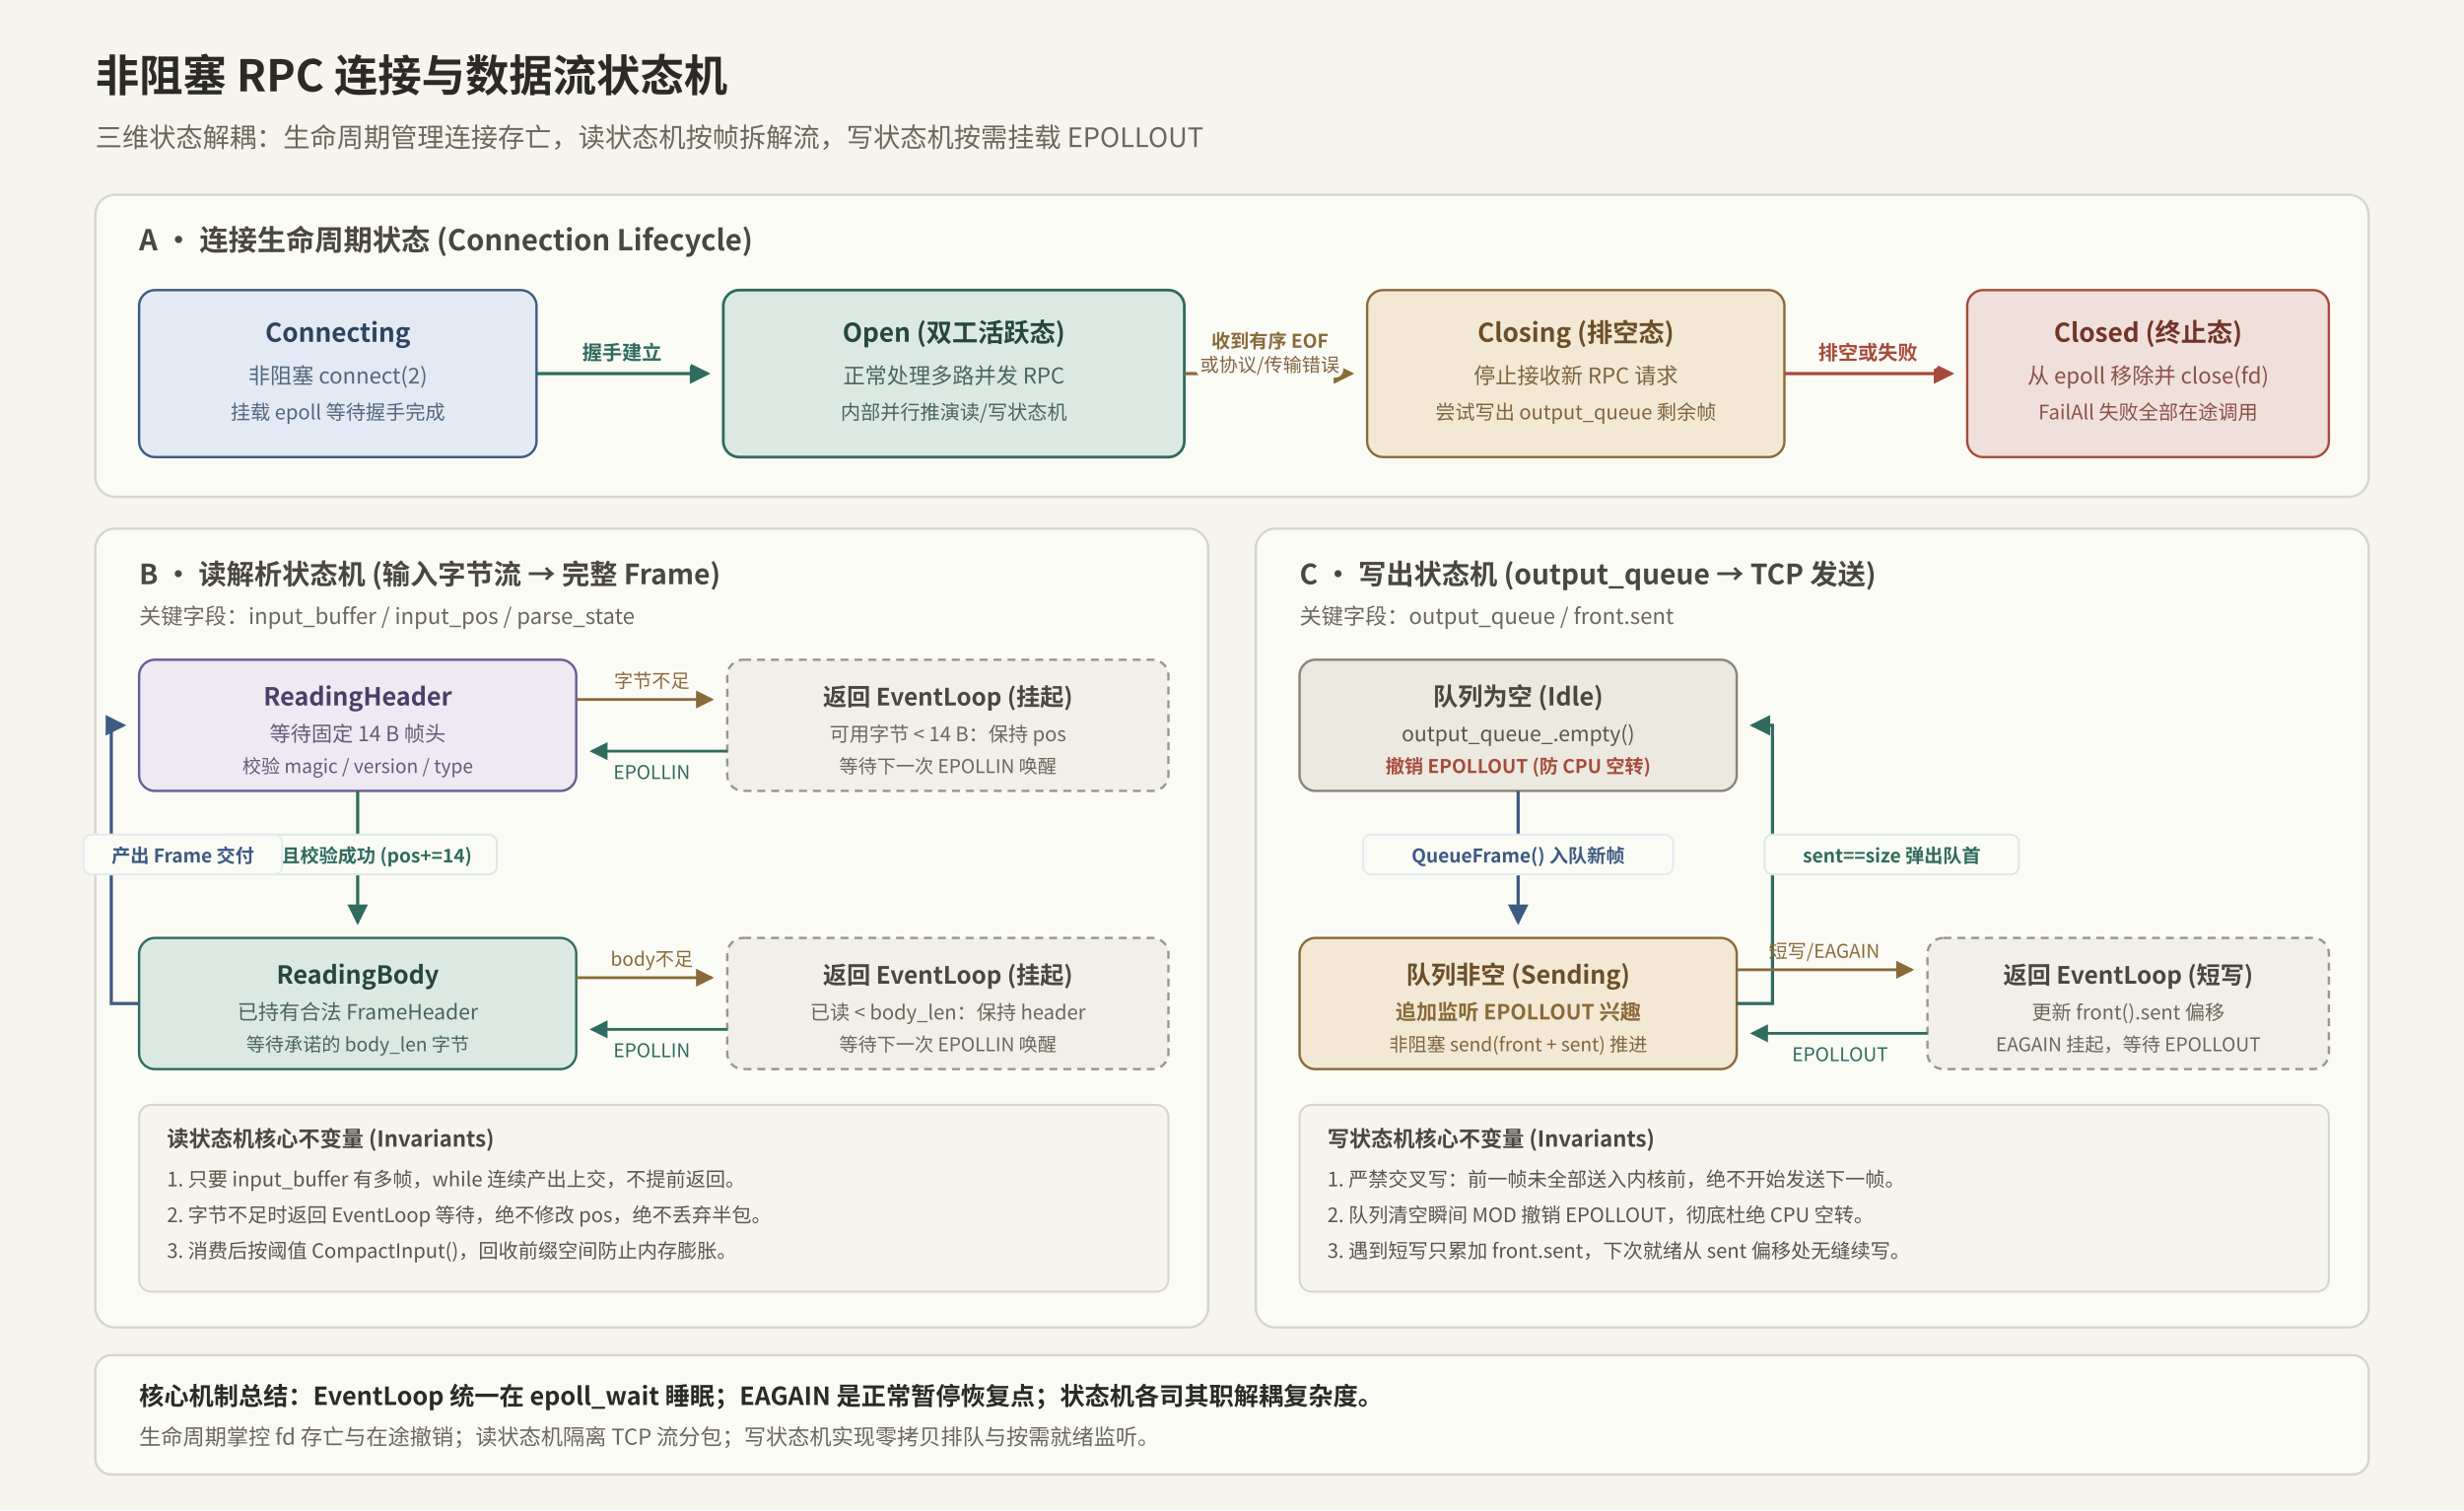
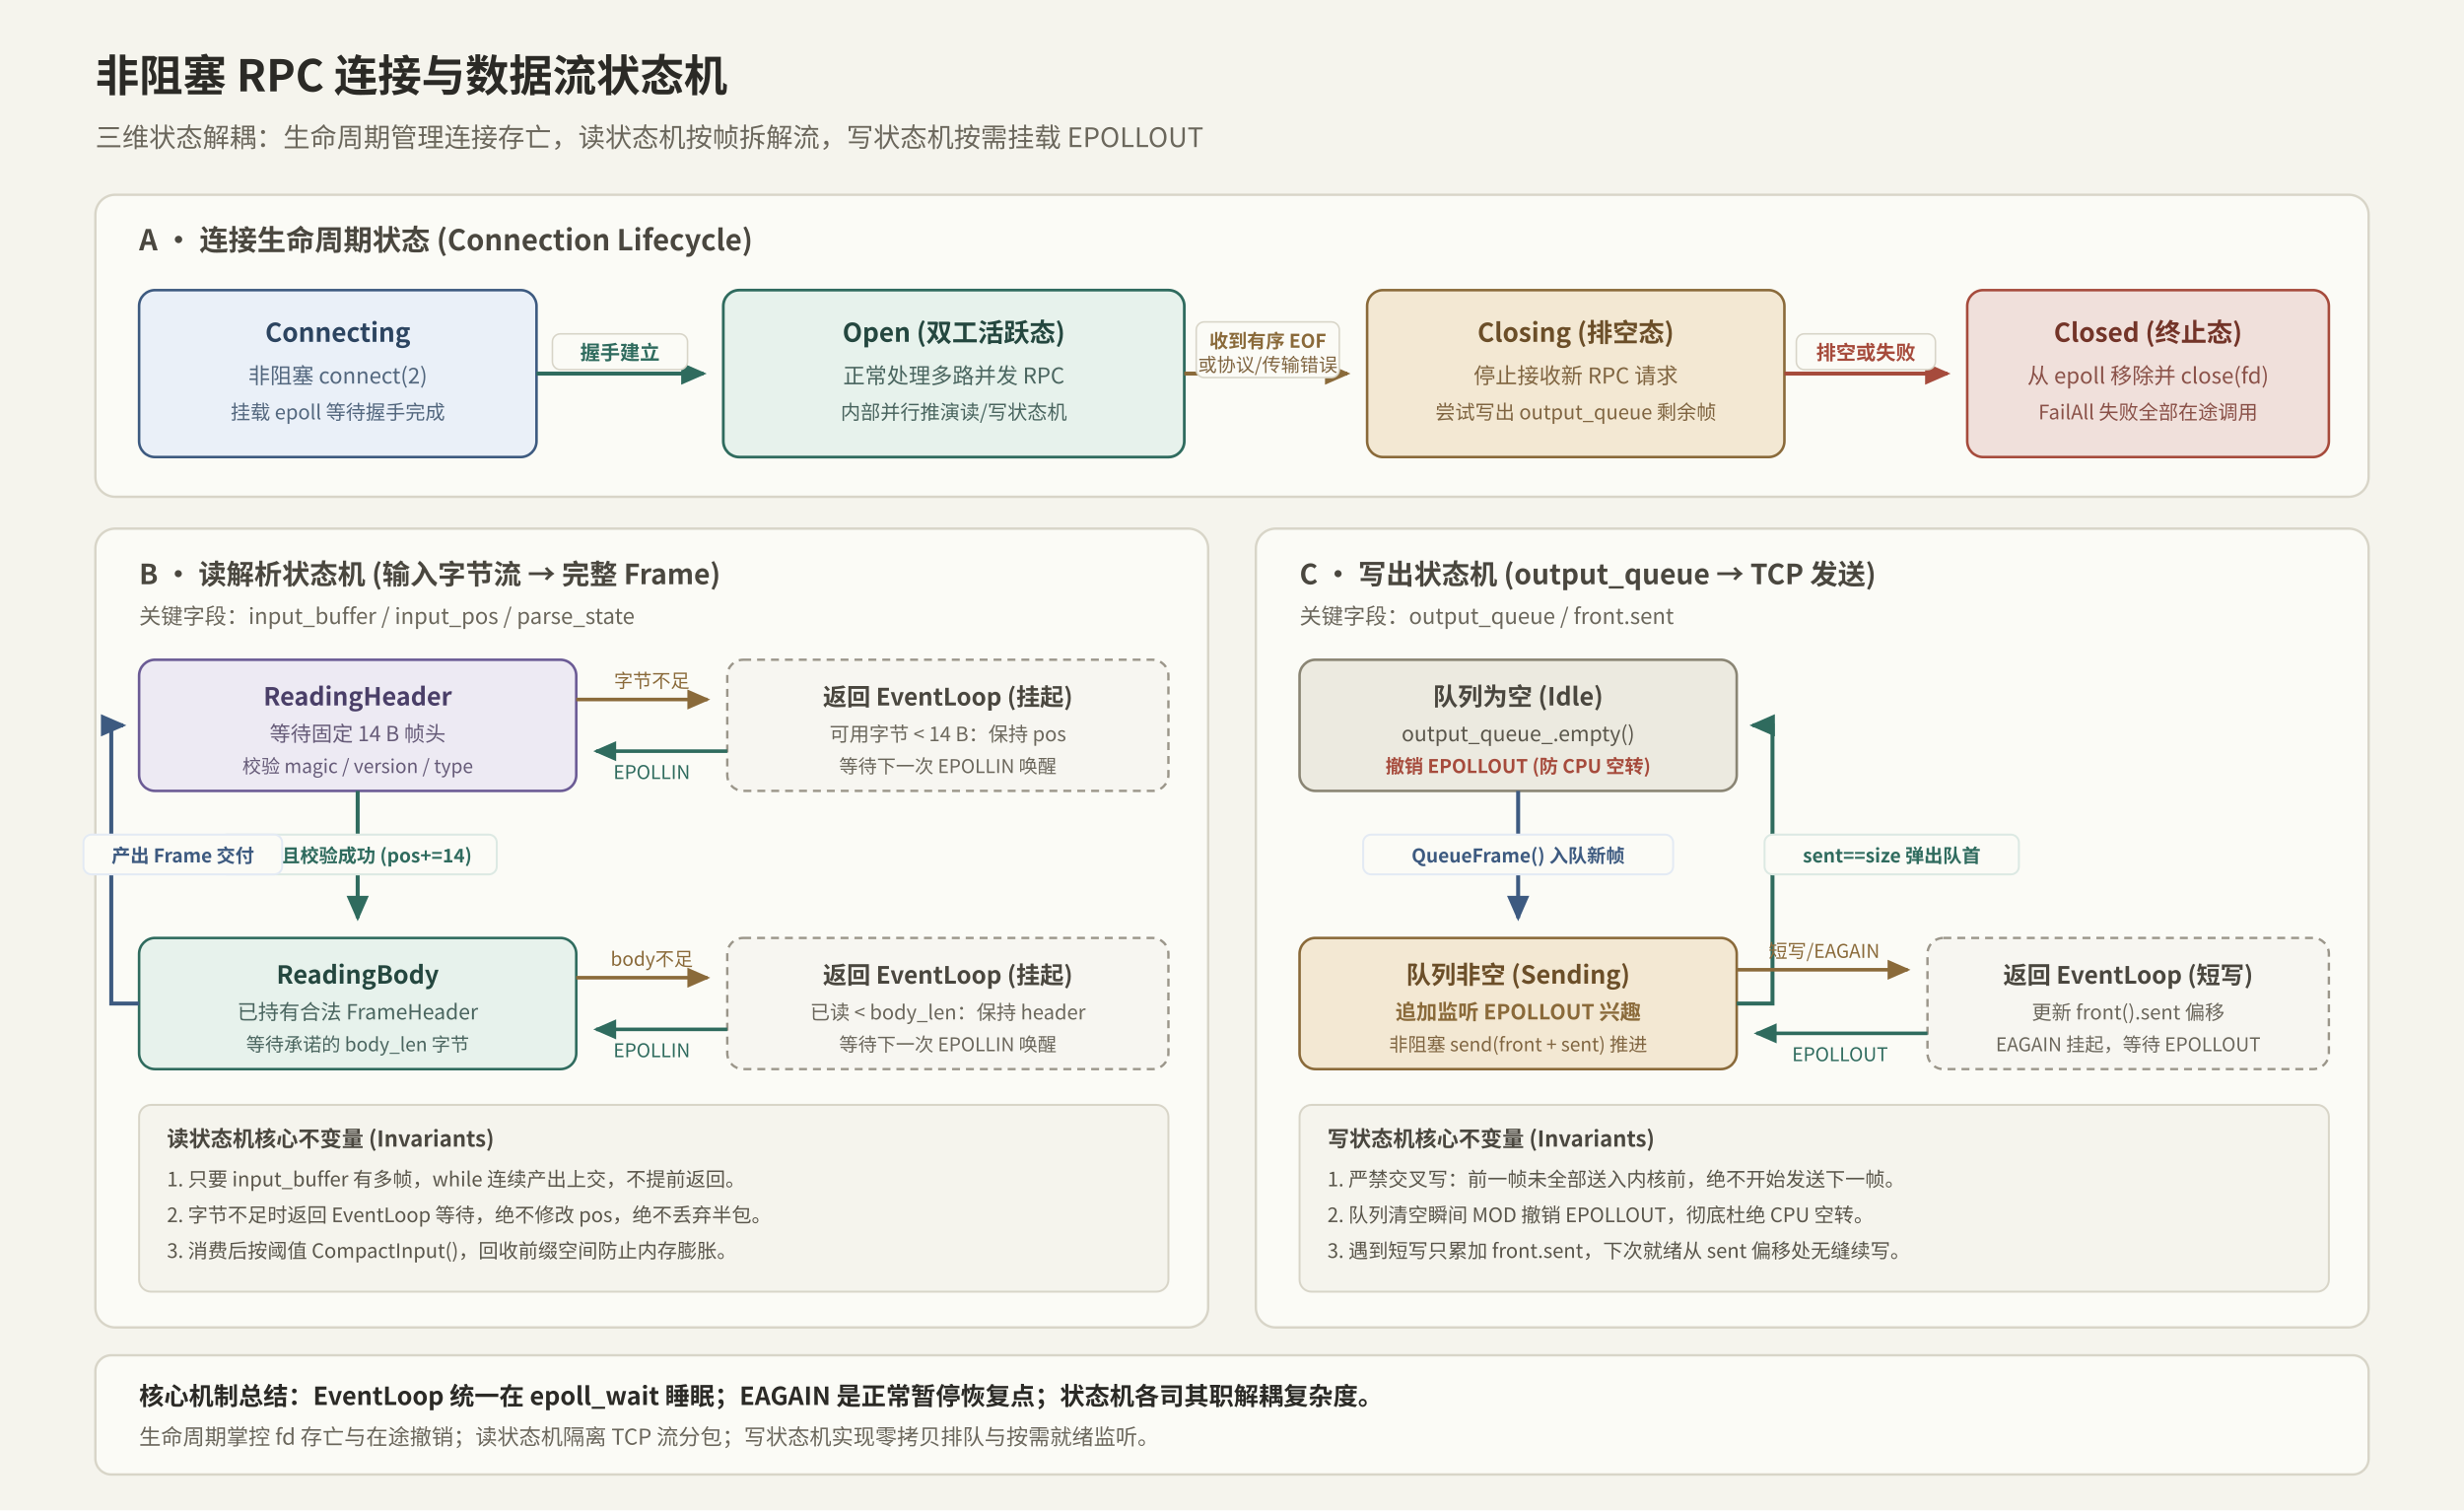
<svg xmlns="http://www.w3.org/2000/svg" viewBox="0 0 1240 760" font-family="'PingFang SC','Hiragino Sans GB','Microsoft YaHei','Noto Sans CJK SC',sans-serif">
  <defs>
-     <marker id="arr-gray" viewBox="0 0 10 10" refX="8.5" refY="5" markerWidth="6.5" markerHeight="6.5" orient="auto-start-reverse">
-       <path d="M0,0 L10,5 L0,10 z" fill="#5A564B" />
+     <marker id="arr-gray" viewBox="0 0 10 10" refX="7" refY="5" markerWidth="8" markerHeight="8" orient="auto-start-reverse">
+       <path d="M 0 1.5 L 8 5 L 0 8.5 z" fill="#5A564B" />
    </marker>
-     <marker id="arr-blue" viewBox="0 0 10 10" refX="8.5" refY="5" markerWidth="6.5" markerHeight="6.5" orient="auto-start-reverse">
-       <path d="M0,0 L10,5 L0,10 z" fill="#3D5A80" />
+     <marker id="arr-blue" viewBox="0 0 10 10" refX="7" refY="5" markerWidth="8" markerHeight="8" orient="auto-start-reverse">
+       <path d="M 0 1.5 L 8 5 L 0 8.5 z" fill="#3D5A80" />
    </marker>
-     <marker id="arr-green" viewBox="0 0 10 10" refX="8.5" refY="5" markerWidth="6.5" markerHeight="6.5" orient="auto-start-reverse">
-       <path d="M0,0 L10,5 L0,10 z" fill="#2F6B5E" />
+     <marker id="arr-green" viewBox="0 0 10 10" refX="7" refY="5" markerWidth="8" markerHeight="8" orient="auto-start-reverse">
+       <path d="M 0 1.5 L 8 5 L 0 8.5 z" fill="#2F6B5E" />
    </marker>
-     <marker id="arr-amber" viewBox="0 0 10 10" refX="8.5" refY="5" markerWidth="6.5" markerHeight="6.5" orient="auto-start-reverse">
-       <path d="M0,0 L10,5 L0,10 z" fill="#8A6A3A" />
+     <marker id="arr-amber" viewBox="0 0 10 10" refX="7" refY="5" markerWidth="8" markerHeight="8" orient="auto-start-reverse">
+       <path d="M 0 1.5 L 8 5 L 0 8.5 z" fill="#8A6A3A" />
    </marker>
-     <marker id="arr-red" viewBox="0 0 10 10" refX="8.5" refY="5" markerWidth="6.5" markerHeight="6.5" orient="auto-start-reverse">
-       <path d="M0,0 L10,5 L0,10 z" fill="#A64B3C" />
+     <marker id="arr-red" viewBox="0 0 10 10" refX="7" refY="5" markerWidth="8" markerHeight="8" orient="auto-start-reverse">
+       <path d="M 0 1.5 L 8 5 L 0 8.5 z" fill="#A64B3C" />
    </marker>
  </defs>
  <rect width="1240" height="760" fill="#F5F4ED" />
  <text x="48" y="46" font-size="22" font-weight="700" fill="#2B2A26">
    非阻塞 RPC 连接与数据流状态机
  </text>
  <text x="48" y="74" font-size="13.5" fill="#6B675C">
    三维状态解耦：生命周期管理连接存亡，读状态机按帧拆解流，写状态机按需挂载 EPOLLOUT
  </text>
  <rect x="48" y="98" width="1144" height="152" rx="10" fill="#FBFBF6" stroke="#D8D5C8" stroke-width="1.2" />
  <text x="70" y="126" font-size="14.5" font-weight="700" fill="#4A473F">
    A · 连接生命周期状态 (Connection Lifecycle)
  </text>
-   <rect x="70" y="146" width="200" height="84" rx="8" fill="#E3EAF4" stroke="#3D5A80" stroke-width="1.2" />
+   <rect x="70" y="146" width="200" height="84" rx="8" fill="#EAF0F8" stroke="#3D5A80" stroke-width="1.3" />
  <text x="170" y="172" text-anchor="middle" font-size="13" font-weight="700" fill="#2C4460">Connecting</text>
  <text x="170" y="193" text-anchor="middle" font-size="11" fill="#53677E">非阻塞 connect(2)</text>
  <text x="170" y="211" text-anchor="middle" font-size="10" fill="#53677E">挂载 epoll 等待握手完成</text>
-   <rect x="364" y="146" width="232" height="84" rx="8" fill="#DCE9E3" stroke="#2F6B5E" stroke-width="1.4" />
+   <rect x="364" y="146" width="232" height="84" rx="8" fill="#E7F2EC" stroke="#2F6B5E" stroke-width="1.4" />
  <text x="480" y="172" text-anchor="middle" font-size="13" font-weight="700" fill="#24473F">Open (双工活跃态)</text>
  <text x="480" y="193" text-anchor="middle" font-size="11" fill="#4A655F">正常处理多路并发 RPC</text>
  <text x="480" y="211" text-anchor="middle" font-size="10" fill="#4A655F">内部并行推演读/写状态机</text>
-   <rect x="688" y="146" width="210" height="84" rx="8" fill="#F3E8D3" stroke="#8A6A3A" stroke-width="1.2" />
+   <rect x="688" y="146" width="210" height="84" rx="8" fill="#F3E8D3" stroke="#8A6A3A" stroke-width="1.3" />
  <text x="793" y="172" text-anchor="middle" font-size="13" font-weight="700" fill="#6B4E28">Closing (排空态)</text>
  <text x="793" y="193" text-anchor="middle" font-size="11" fill="#806541">停止接收新 RPC 请求</text>
  <text x="793" y="211" text-anchor="middle" font-size="10" fill="#806541">尝试写出 output_queue 剩余帧</text>
-   <rect x="990" y="146" width="182" height="84" rx="8" fill="#F0E0DB" stroke="#A64B3C" stroke-width="1.2" />
+   <rect x="990" y="146" width="182" height="84" rx="8" fill="#F0E0DB" stroke="#A64B3C" stroke-width="1.3" />
  <text x="1081" y="172" text-anchor="middle" font-size="13" font-weight="700" fill="#733428">Closed (终止态)</text>
  <text x="1081" y="193" text-anchor="middle" font-size="11" fill="#8A5148">从 epoll 移除并 close(fd)</text>
  <text x="1081" y="211" text-anchor="middle" font-size="10" fill="#8A5148">FailAll 失败全部在途调用</text>
-   <path d="M270 188 H356" stroke="#2F6B5E" stroke-width="1.6" marker-end="url(#arr-green)" />
-   <rect x="278" y="168" width="70" height="18" rx="4" fill="#FBFBF6" />
-   <text x="313" y="181" text-anchor="middle" font-size="10" font-weight="700" fill="#2F6B5E">握手建立</text>
-   <path d="M596 188 H680" stroke="#8A6A3A" stroke-width="1.6" marker-end="url(#arr-amber)" />
-   <rect x="602" y="162" width="74" height="28" rx="4" fill="#FBFBF6" />
-   <text x="639" y="175" text-anchor="middle" font-size="9.5" font-weight="700" fill="#8A6A3A">收到有序 EOF</text>
-   <text x="639" y="187" text-anchor="middle" font-size="9.5" fill="#806541">或协议/传输错误</text>
-   <path d="M898 188 H982" stroke="#A64B3C" stroke-width="1.6" marker-end="url(#arr-red)" />
-   <rect x="904" y="168" width="72" height="18" rx="4" fill="#FBFBF6" />
-   <text x="940" y="181" text-anchor="middle" font-size="10" font-weight="700" fill="#A64B3C">排空或失败</text>
+   <path d="M 270 188 H 354" stroke="#2F6B5E" stroke-width="2" marker-end="url(#arr-green)" />
+   <rect x="278" y="168" width="68" height="18" rx="4" fill="#FBFBF6" stroke="#D8D5C8" stroke-width="0.8" />
+   <text x="312" y="181" text-anchor="middle" font-size="10" font-weight="700" fill="#2F6B5E">握手建立</text>
+   <path d="M 596 188 H 678" stroke="#8A6A3A" stroke-width="2" marker-end="url(#arr-amber)" />
+   <rect x="602" y="162" width="72" height="28" rx="4" fill="#FBFBF6" stroke="#D8D5C8" stroke-width="0.8" />
+   <text x="638" y="175" text-anchor="middle" font-size="9.5" font-weight="700" fill="#8A6A3A">收到有序 EOF</text>
+   <text x="638" y="187" text-anchor="middle" font-size="9.5" fill="#806541">或协议/传输错误</text>
+   <path d="M 898 188 H 980" stroke="#A64B3C" stroke-width="2" marker-end="url(#arr-red)" />
+   <rect x="904" y="168" width="70" height="18" rx="4" fill="#FBFBF6" stroke="#D8D5C8" stroke-width="0.8" />
+   <text x="939" y="181" text-anchor="middle" font-size="10" font-weight="700" fill="#A64B3C">排空或失败</text>
  <rect x="48" y="266" width="560" height="402" rx="10" fill="#FBFBF6" stroke="#D8D5C8" stroke-width="1.2" />
  <text x="70" y="294" font-size="14" font-weight="700" fill="#4A473F">
    B · 读解析状态机 (输入字节流 → 完整 Frame)
  </text>
  <text x="70" y="314" font-size="11" fill="#6B675C">
    关键字段：input_buffer / input_pos / parse_state
  </text>
-   <rect x="70" y="332" width="220" height="66" rx="8" fill="#EDEAF3" stroke="#6B5B95" stroke-width="1.2" />
+   <rect x="70" y="332" width="220" height="66" rx="8" fill="#EDEAF3" stroke="#6B5B95" stroke-width="1.3" />
  <text x="180" y="355" text-anchor="middle" font-size="12.5" font-weight="700" fill="#4A3F68">ReadingHeader</text>
  <text x="180" y="373" text-anchor="middle" font-size="10.5" fill="#665B78">等待固定 14 B 帧头</text>
  <text x="180" y="389" text-anchor="middle" font-size="9.5" fill="#665B78">校验 magic / version / type</text>
-   <rect x="70" y="472" width="220" height="66" rx="8" fill="#DCE9E3" stroke="#2F6B5E" stroke-width="1.2" />
+   <rect x="70" y="472" width="220" height="66" rx="8" fill="#E7F2EC" stroke="#2F6B5E" stroke-width="1.3" />
  <text x="180" y="495" text-anchor="middle" font-size="12.5" font-weight="700" fill="#24473F">ReadingBody</text>
  <text x="180" y="513" text-anchor="middle" font-size="10.5" fill="#4A655F">已持有合法 FrameHeader</text>
  <text x="180" y="529" text-anchor="middle" font-size="9.5" fill="#4A655F">等待承诺的 body_len 字节</text>
-   <path d="M180 398 V464" stroke="#2F6B5E" stroke-width="1.6" marker-end="url(#arr-green)" />
+   <path d="M 180 398 V 462" stroke="#2F6B5E" stroke-width="2" marker-end="url(#arr-green)" />
  <rect x="110" y="420" width="140" height="20" rx="4" fill="#FBFBF6" stroke="#DCE9E3" stroke-width="1" />
  <text x="180" y="434" text-anchor="middle" font-size="9.5" font-weight="700" fill="#2F6B5E">头齐且校验成功 (pos+=14)</text>
-   <path d="M70 505 H56 V365 H62" fill="none" stroke="#3D5A80" stroke-width="1.6" marker-end="url(#arr-blue)" />
+   <path d="M 70 505 H 56 V 365 H 62" fill="none" stroke="#3D5A80" stroke-width="2" marker-end="url(#arr-blue)" />
  <rect x="42" y="420" width="100" height="20" rx="4" fill="#FBFBF6" stroke="#E3EAF4" stroke-width="1" />
  <text x="92" y="434" text-anchor="middle" font-size="9.5" font-weight="700" fill="#3D5A80">产出 Frame 交付</text>
-   <rect x="366" y="332" width="222" height="66" rx="8" fill="#F1EFE8" stroke="#9B968A" stroke-width="1.2" stroke-dasharray="4 3" />
+   <rect x="366" y="332" width="222" height="66" rx="8" fill="#F7F6F1" stroke="#9B968A" stroke-width="1.2" stroke-dasharray="4 3" />
  <text x="477" y="355" text-anchor="middle" font-size="12" font-weight="700" fill="#4A473F">返回 EventLoop (挂起)</text>
  <text x="477" y="373" text-anchor="middle" font-size="10" fill="#6B675C">可用字节 &lt; 14 B：保持 pos</text>
  <text x="477" y="389" text-anchor="middle" font-size="9.5" fill="#6B675C">等待下一次 EPOLLIN 唤醒</text>
-   <path d="M290 352 H358" stroke="#8A6A3A" stroke-width="1.4" marker-end="url(#arr-amber)" />
+   <path d="M 290 352 H 356" stroke="#8A6A3A" stroke-width="1.8" marker-end="url(#arr-amber)" />
  <text x="328" y="346" text-anchor="middle" font-size="9.5" fill="#8A6A3A">字节不足</text>
-   <path d="M366 378 H298" stroke="#2F6B5E" stroke-width="1.4" marker-end="url(#arr-green)" />
+   <path d="M 366 378 H 300" stroke="#2F6B5E" stroke-width="1.8" marker-end="url(#arr-green)" />
  <text x="328" y="392" text-anchor="middle" font-size="9.5" fill="#2F6B5E">EPOLLIN</text>
-   <rect x="366" y="472" width="222" height="66" rx="8" fill="#F1EFE8" stroke="#9B968A" stroke-width="1.2" stroke-dasharray="4 3" />
+   <rect x="366" y="472" width="222" height="66" rx="8" fill="#F7F6F1" stroke="#9B968A" stroke-width="1.2" stroke-dasharray="4 3" />
  <text x="477" y="495" text-anchor="middle" font-size="12" font-weight="700" fill="#4A473F">返回 EventLoop (挂起)</text>
  <text x="477" y="513" text-anchor="middle" font-size="10" fill="#6B675C">已读 &lt; body_len：保持 header</text>
  <text x="477" y="529" text-anchor="middle" font-size="9.5" fill="#6B675C">等待下一次 EPOLLIN 唤醒</text>
-   <path d="M290 492 H358" stroke="#8A6A3A" stroke-width="1.4" marker-end="url(#arr-amber)" />
+   <path d="M 290 492 H 356" stroke="#8A6A3A" stroke-width="1.8" marker-end="url(#arr-amber)" />
  <text x="328" y="486" text-anchor="middle" font-size="9.5" fill="#8A6A3A">body不足</text>
-   <path d="M366 518 H298" stroke="#2F6B5E" stroke-width="1.4" marker-end="url(#arr-green)" />
+   <path d="M 366 518 H 300" stroke="#2F6B5E" stroke-width="1.8" marker-end="url(#arr-green)" />
  <text x="328" y="532" text-anchor="middle" font-size="9.5" fill="#2F6B5E">EPOLLIN</text>
  <rect x="70" y="556" width="518" height="94" rx="6" fill="#F5F4ED" stroke="#D8D5C8" stroke-width="1" />
  <text x="84" y="577" font-size="11" font-weight="700" fill="#4A473F">读状态机核心不变量 (Invariants)</text>
  <text x="84" y="597" font-size="10" fill="#5A564B">1. 只要 input_buffer 有多帧，while 连续产出上交，不提前返回。</text>
  <text x="84" y="615" font-size="10" fill="#5A564B">2. 字节不足时返回 EventLoop 等待，绝不修改 pos，绝不丢弃半包。</text>
  <text x="84" y="633" font-size="10" fill="#5A564B">3. 消费后按阈值 CompactInput()，回收前缀空间防止内存膨胀。</text>
  <rect x="632" y="266" width="560" height="402" rx="10" fill="#FBFBF6" stroke="#D8D5C8" stroke-width="1.2" />
  <text x="654" y="294" font-size="14" font-weight="700" fill="#4A473F">
    C · 写出状态机 (output_queue → TCP 发送)
  </text>
  <text x="654" y="314" font-size="11" fill="#6B675C">
    关键字段：output_queue / front.sent
  </text>
-   <rect x="654" y="332" width="220" height="66" rx="8" fill="#ECEAE0" stroke="#8A8574" stroke-width="1.2" />
+   <rect x="654" y="332" width="220" height="66" rx="8" fill="#ECEAE0" stroke="#8A8574" stroke-width="1.3" />
  <text x="764" y="355" text-anchor="middle" font-size="12.5" font-weight="700" fill="#4A473F">队列为空 (Idle)</text>
  <text x="764" y="373" text-anchor="middle" font-size="10.5" fill="#5A564B">output_queue_.empty()</text>
  <text x="764" y="389" text-anchor="middle" font-size="9.5" font-weight="700" fill="#A64B3C">撤销 EPOLLOUT (防 CPU 空转)</text>
-   <rect x="654" y="472" width="220" height="66" rx="8" fill="#F3E8D3" stroke="#8A6A3A" stroke-width="1.2" />
+   <rect x="654" y="472" width="220" height="66" rx="8" fill="#F3E8D3" stroke="#8A6A3A" stroke-width="1.3" />
  <text x="764" y="495" text-anchor="middle" font-size="12.5" font-weight="700" fill="#6B4E28">队列非空 (Sending)</text>
  <text x="764" y="513" text-anchor="middle" font-size="10.5" font-weight="700" fill="#8A6A3A">追加监听 EPOLLOUT 兴趣</text>
  <text x="764" y="529" text-anchor="middle" font-size="9.5" fill="#806541">非阻塞 send(front + sent) 推进</text>
-   <path d="M764 398 V464" stroke="#3D5A80" stroke-width="1.6" marker-end="url(#arr-blue)" />
+   <path d="M 764 398 V 462" stroke="#3D5A80" stroke-width="2" marker-end="url(#arr-blue)" />
  <rect x="686" y="420" width="156" height="20" rx="4" fill="#FBFBF6" stroke="#E3EAF4" stroke-width="1" />
  <text x="764" y="434" text-anchor="middle" font-size="9.5" font-weight="700" fill="#3D5A80">QueueFrame() 入队新帧</text>
-   <path d="M874 505 H892 V365 H882" fill="none" stroke="#2F6B5E" stroke-width="1.6" marker-end="url(#arr-green)" />
+   <path d="M 874 505 H 892 V 365 H 882" fill="none" stroke="#2F6B5E" stroke-width="2" marker-end="url(#arr-green)" />
  <rect x="888" y="420" width="128" height="20" rx="4" fill="#FBFBF6" stroke="#DCE9E3" stroke-width="1" />
  <text x="952" y="434" text-anchor="middle" font-size="9.5" font-weight="700" fill="#2F6B5E">sent==size 弹出队首</text>
-   <rect x="970" y="472" width="202" height="66" rx="8" fill="#F1EFE8" stroke="#9B968A" stroke-width="1.2" stroke-dasharray="4 3" />
+   <rect x="970" y="472" width="202" height="66" rx="8" fill="#F7F6F1" stroke="#9B968A" stroke-width="1.2" stroke-dasharray="4 3" />
  <text x="1071" y="495" text-anchor="middle" font-size="12" font-weight="700" fill="#4A473F">返回 EventLoop (短写)</text>
  <text x="1071" y="513" text-anchor="middle" font-size="10" fill="#6B675C">更新 front().sent 偏移</text>
  <text x="1071" y="529" text-anchor="middle" font-size="9.5" fill="#6B675C">EAGAIN 挂起，等待 EPOLLOUT</text>
-   <path d="M874 488 H962" stroke="#8A6A3A" stroke-width="1.4" marker-end="url(#arr-amber)" />
+   <path d="M 874 488 H 960" stroke="#8A6A3A" stroke-width="1.8" marker-end="url(#arr-amber)" />
  <text x="918" y="482" text-anchor="middle" font-size="9.5" fill="#8A6A3A">短写/EAGAIN</text>
-   <path d="M970 520 H882" stroke="#2F6B5E" stroke-width="1.4" marker-end="url(#arr-green)" />
+   <path d="M 970 520 H 884" stroke="#2F6B5E" stroke-width="1.8" marker-end="url(#arr-green)" />
  <text x="926" y="534" text-anchor="middle" font-size="9.5" fill="#2F6B5E">EPOLLOUT</text>
  <rect x="654" y="556" width="518" height="94" rx="6" fill="#F5F4ED" stroke="#D8D5C8" stroke-width="1" />
  <text x="668" y="577" font-size="11" font-weight="700" fill="#4A473F">写状态机核心不变量 (Invariants)</text>
  <text x="668" y="597" font-size="10" fill="#5A564B">1. 严禁交叉写：前一帧未全部送入内核前，绝不开始发送下一帧。</text>
  <text x="668" y="615" font-size="10" fill="#5A564B">2. 队列清空瞬间 MOD 撤销 EPOLLOUT，彻底杜绝 CPU 空转。</text>
  <text x="668" y="633" font-size="10" fill="#5A564B">3. 遇到短写只累加 front.sent，下次就绪从 sent 偏移处无缝续写。</text>
  <rect x="48" y="682" width="1144" height="60" rx="8" fill="#FBFBF6" stroke="#D8D5C8" stroke-width="1.2" />
  <text x="70" y="707" font-size="12.5" font-weight="700" fill="#2B2A26">
    核心机制总结：EventLoop 统一在 epoll_wait 睡眠；EAGAIN 是正常暂停恢复点；状态机各司其职解耦复杂度。
  </text>
  <text x="70" y="727" font-size="11" fill="#6B675C">
    生命周期掌控 fd 存亡与在途撤销；读状态机隔离 TCP 流分包；写状态机实现零拷贝排队与按需就绪监听。
  </text>
</svg>
